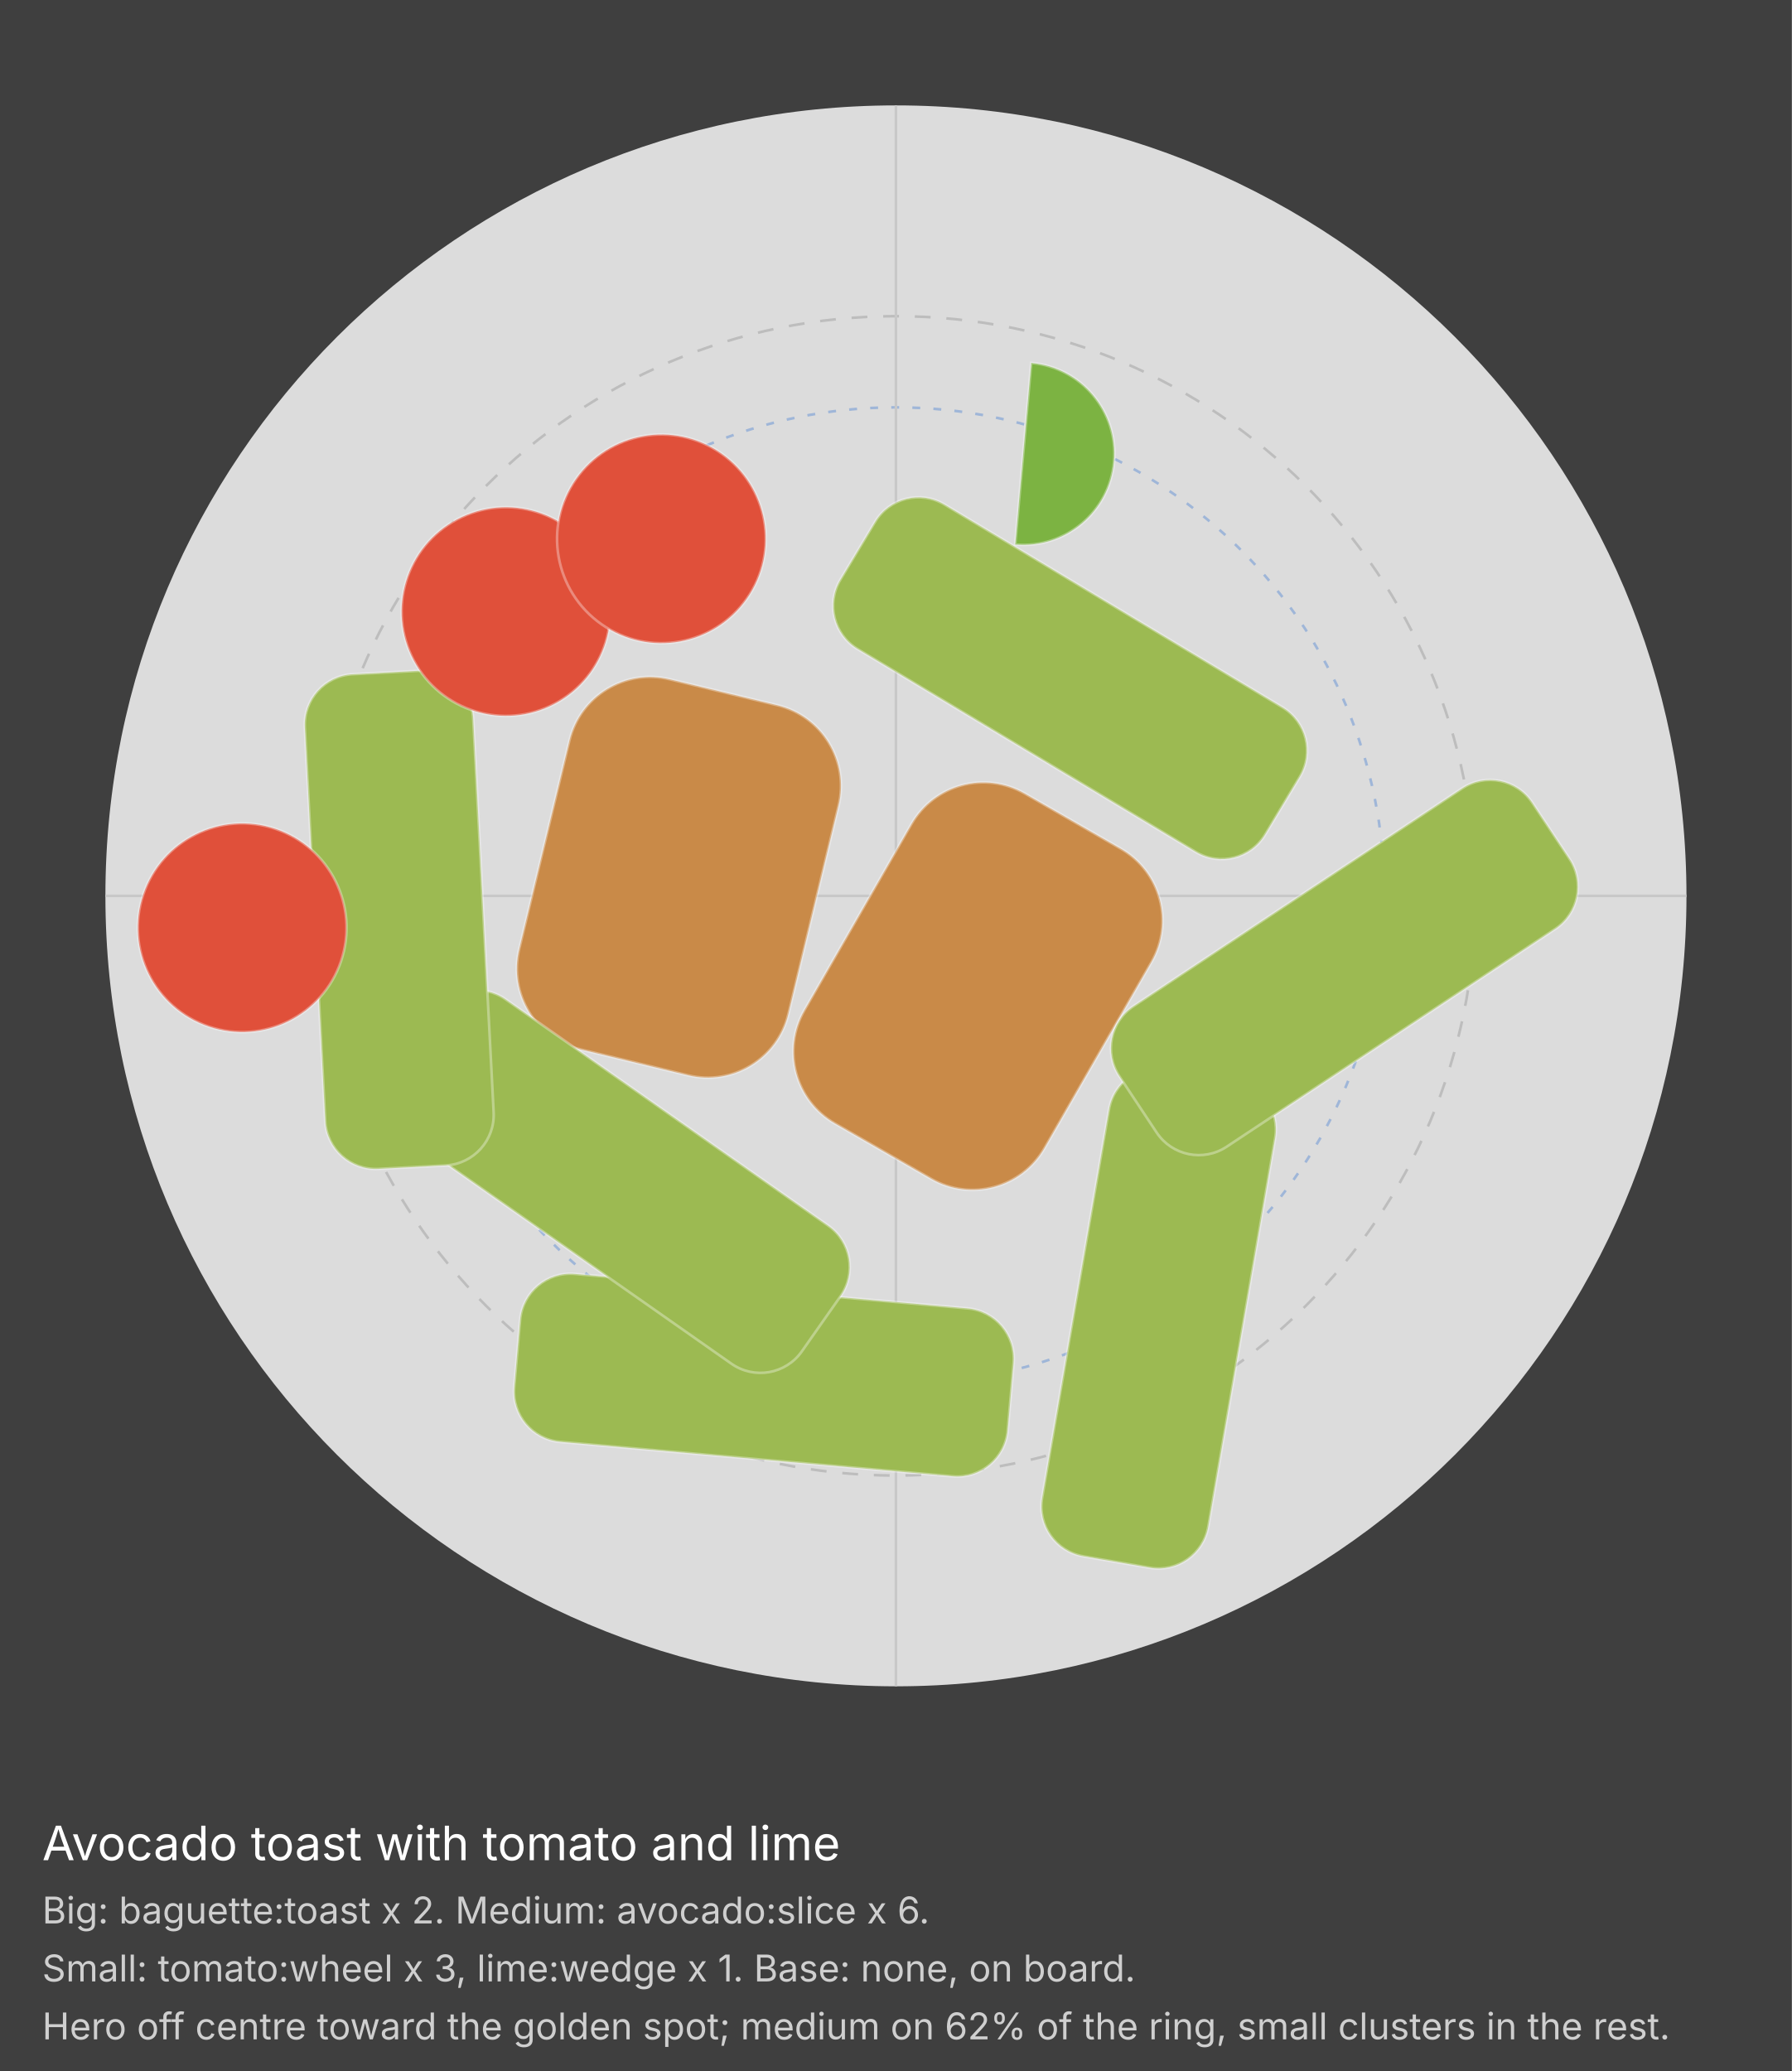
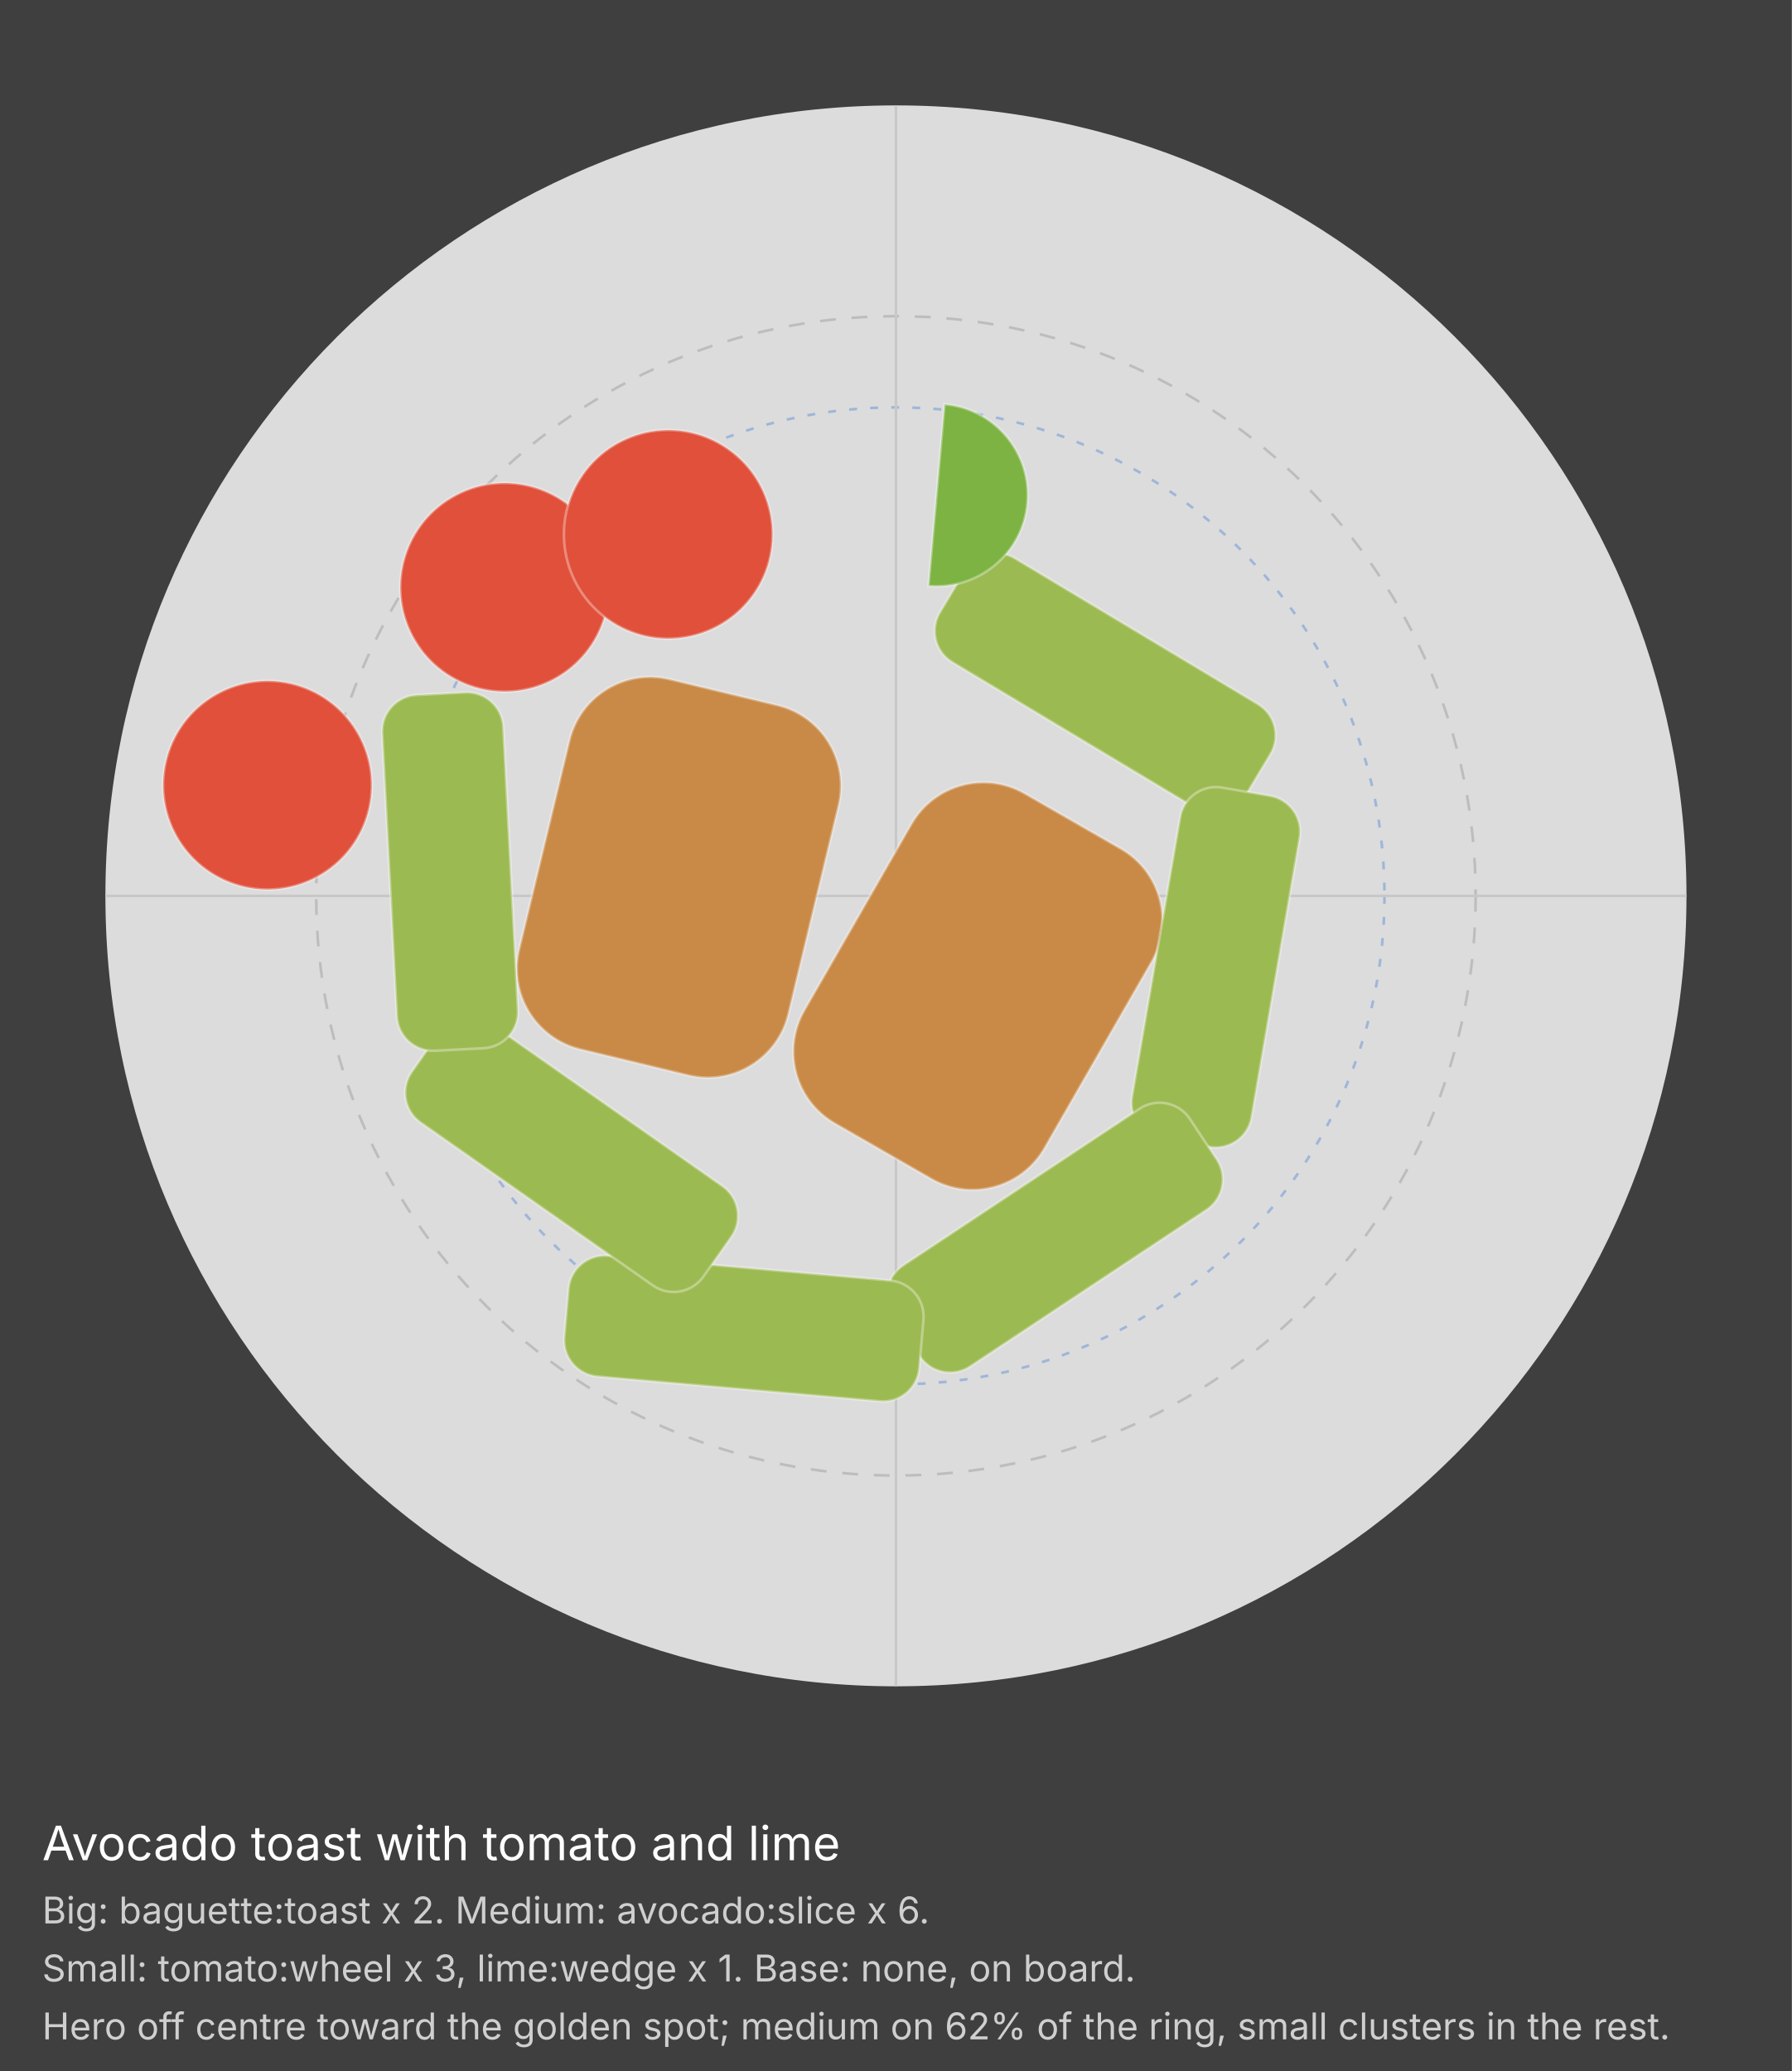
<svg xmlns="http://www.w3.org/2000/svg" width="680" height="786">
  <rect width="680" height="786" fill="#3f3f3f" />
  <circle cx="340.0" cy="340.0" r="300.0" fill="#dcdcdc" />
  <circle cx="340.0" cy="340.0" r="220.0" fill="none" stroke="#bdbdbd" stroke-dasharray="6 6" />
  <circle cx="340.0" cy="340.0" r="185.4" fill="none" stroke="#9fb6d8" stroke-dasharray="3 5" />
  <line x1="40.0" y1="340.0" x2="640.0" y2="340.0" stroke="#c8c8c8" />
  <line x1="340.0" y1="40.0" x2="340.0" y2="640.0" stroke="#c8c8c8" />
  <rect transform="translate(257.6 332.9) rotate(13.54187)" x="-52.5" y="-72.2" width="105.1" height="144.5" rx="31.5" fill="#c98a48" stroke="#ffffff55" />
  <rect transform="translate(371.1 374.2) rotate(29.89237)" x="-52.5" y="-72.2" width="105.1" height="144.5" rx="31.5" fill="#c98a48" stroke="#ffffff55" />
-   <rect transform="translate(406.1 257.4) rotate(-59.03341)" x="-32.0" y="-94.0" width="64.0" height="188.0" rx="19.2" fill="#9cba52" stroke="#ffffff55" />
-   <rect transform="translate(439.7 500.2) rotate(9.76697)" x="-32.0" y="-94.0" width="64.0" height="188.0" rx="19.2" fill="#9cba52" stroke="#ffffff55" />
-   <rect transform="translate(510.2 367.2) rotate(56.46166)" x="-32.0" y="-94.0" width="64.0" height="188.0" rx="19.2" fill="#9cba52" stroke="#ffffff55" />
-   <rect transform="translate(289.9 521.9) rotate(95.01364)" x="-32.0" y="-94.0" width="64.0" height="188.0" rx="19.2" fill="#9cba52" stroke="#ffffff55" />
-   <rect transform="translate(234.7 448.4) rotate(125.0542)" x="-32.0" y="-94.0" width="64.0" height="188.0" rx="19.2" fill="#9cba52" stroke="#ffffff55" />
-   <rect transform="translate(151.5 349.1) rotate(177.0326)" x="-32.0" y="-94.0" width="64.0" height="188.0" rx="19.2" fill="#9cba52" stroke="#ffffff55" />
-   <circle transform="translate(91.9 352.1) rotate(18.65584)" r="39.6" fill="#e0503a" stroke="#ffffff55" />
-   <circle transform="translate(192.0 232.1) rotate(242.0667)" r="39.6" fill="#e0503a" stroke="#ffffff55" />
-   <circle transform="translate(251.0 204.5) rotate(34.97348)" r="39.6" fill="#e0503a" stroke="#ffffff55" />
-   <path transform="translate(388.3 172.2) rotate(275.0534)" d="M -34.6 0 A 34.6 34.6 0 0 0 34.6 0 Z" fill="#7cb342" stroke="#ffffff55" />
+   <rect transform="translate(419.4 259.3) rotate(-59.03341)" x="-23.0" y="-67.6" width="46.0" height="135.2" rx="13.8" fill="#9cba52" stroke="#ffffff55" />
+   <rect transform="translate(461.4 367.1) rotate(9.76697)" x="-23.0" y="-67.6" width="46.0" height="135.2" rx="13.8" fill="#9cba52" stroke="#ffffff55" />
+   <rect transform="translate(400.3 469.7) rotate(56.46166)" x="-23.0" y="-67.6" width="46.0" height="135.2" rx="13.8" fill="#9cba52" stroke="#ffffff55" />
+   <rect transform="translate(282.3 504.2) rotate(95.01364)" x="-23.0" y="-67.6" width="46.0" height="135.2" rx="13.8" fill="#9cba52" stroke="#ffffff55" />
+   <rect transform="translate(216.9 438.1) rotate(125.0542)" x="-23.0" y="-67.6" width="46.0" height="135.2" rx="13.8" fill="#9cba52" stroke="#ffffff55" />
+   <rect transform="translate(170.8 330.8) rotate(177.0326)" x="-23.0" y="-67.6" width="46.0" height="135.2" rx="13.8" fill="#9cba52" stroke="#ffffff55" />
+   <circle transform="translate(101.5 298.0) rotate(18.65584)" r="39.6" fill="#e0503a" stroke="#ffffff55" />
+   <circle transform="translate(191.5 222.9) rotate(242.0667)" r="39.6" fill="#e0503a" stroke="#ffffff55" />
+   <circle transform="translate(253.6 202.8) rotate(34.97348)" r="39.6" fill="#e0503a" stroke="#ffffff55" />
+   <path transform="translate(355.4 187.9) rotate(275.0534)" d="M -34.6 0 A 34.6 34.6 0 0 0 34.6 0 Z" fill="#7cb342" stroke="#ffffff55" />
  <text x="16" y="706" fill="#ffffff" font-family="Inter, sans-serif" font-size="18">Avocado toast with tomato and lime</text>
  <text x="16" y="730" fill="#cfcfcf" font-family="Inter, sans-serif" font-size="14">Big: baguette:toast x 2. Medium: avocado:slice x 6.</text>
  <text x="16" y="752" fill="#cfcfcf" font-family="Inter, sans-serif" font-size="14">Small: tomato:wheel x 3, lime:wedge x 1. Base: none, on board.</text>
  <text x="16" y="774" fill="#cfcfcf" font-family="Inter, sans-serif" font-size="14">Hero off centre toward the golden spot; medium on 62% of the ring, small clusters in the rest.</text>
</svg>
